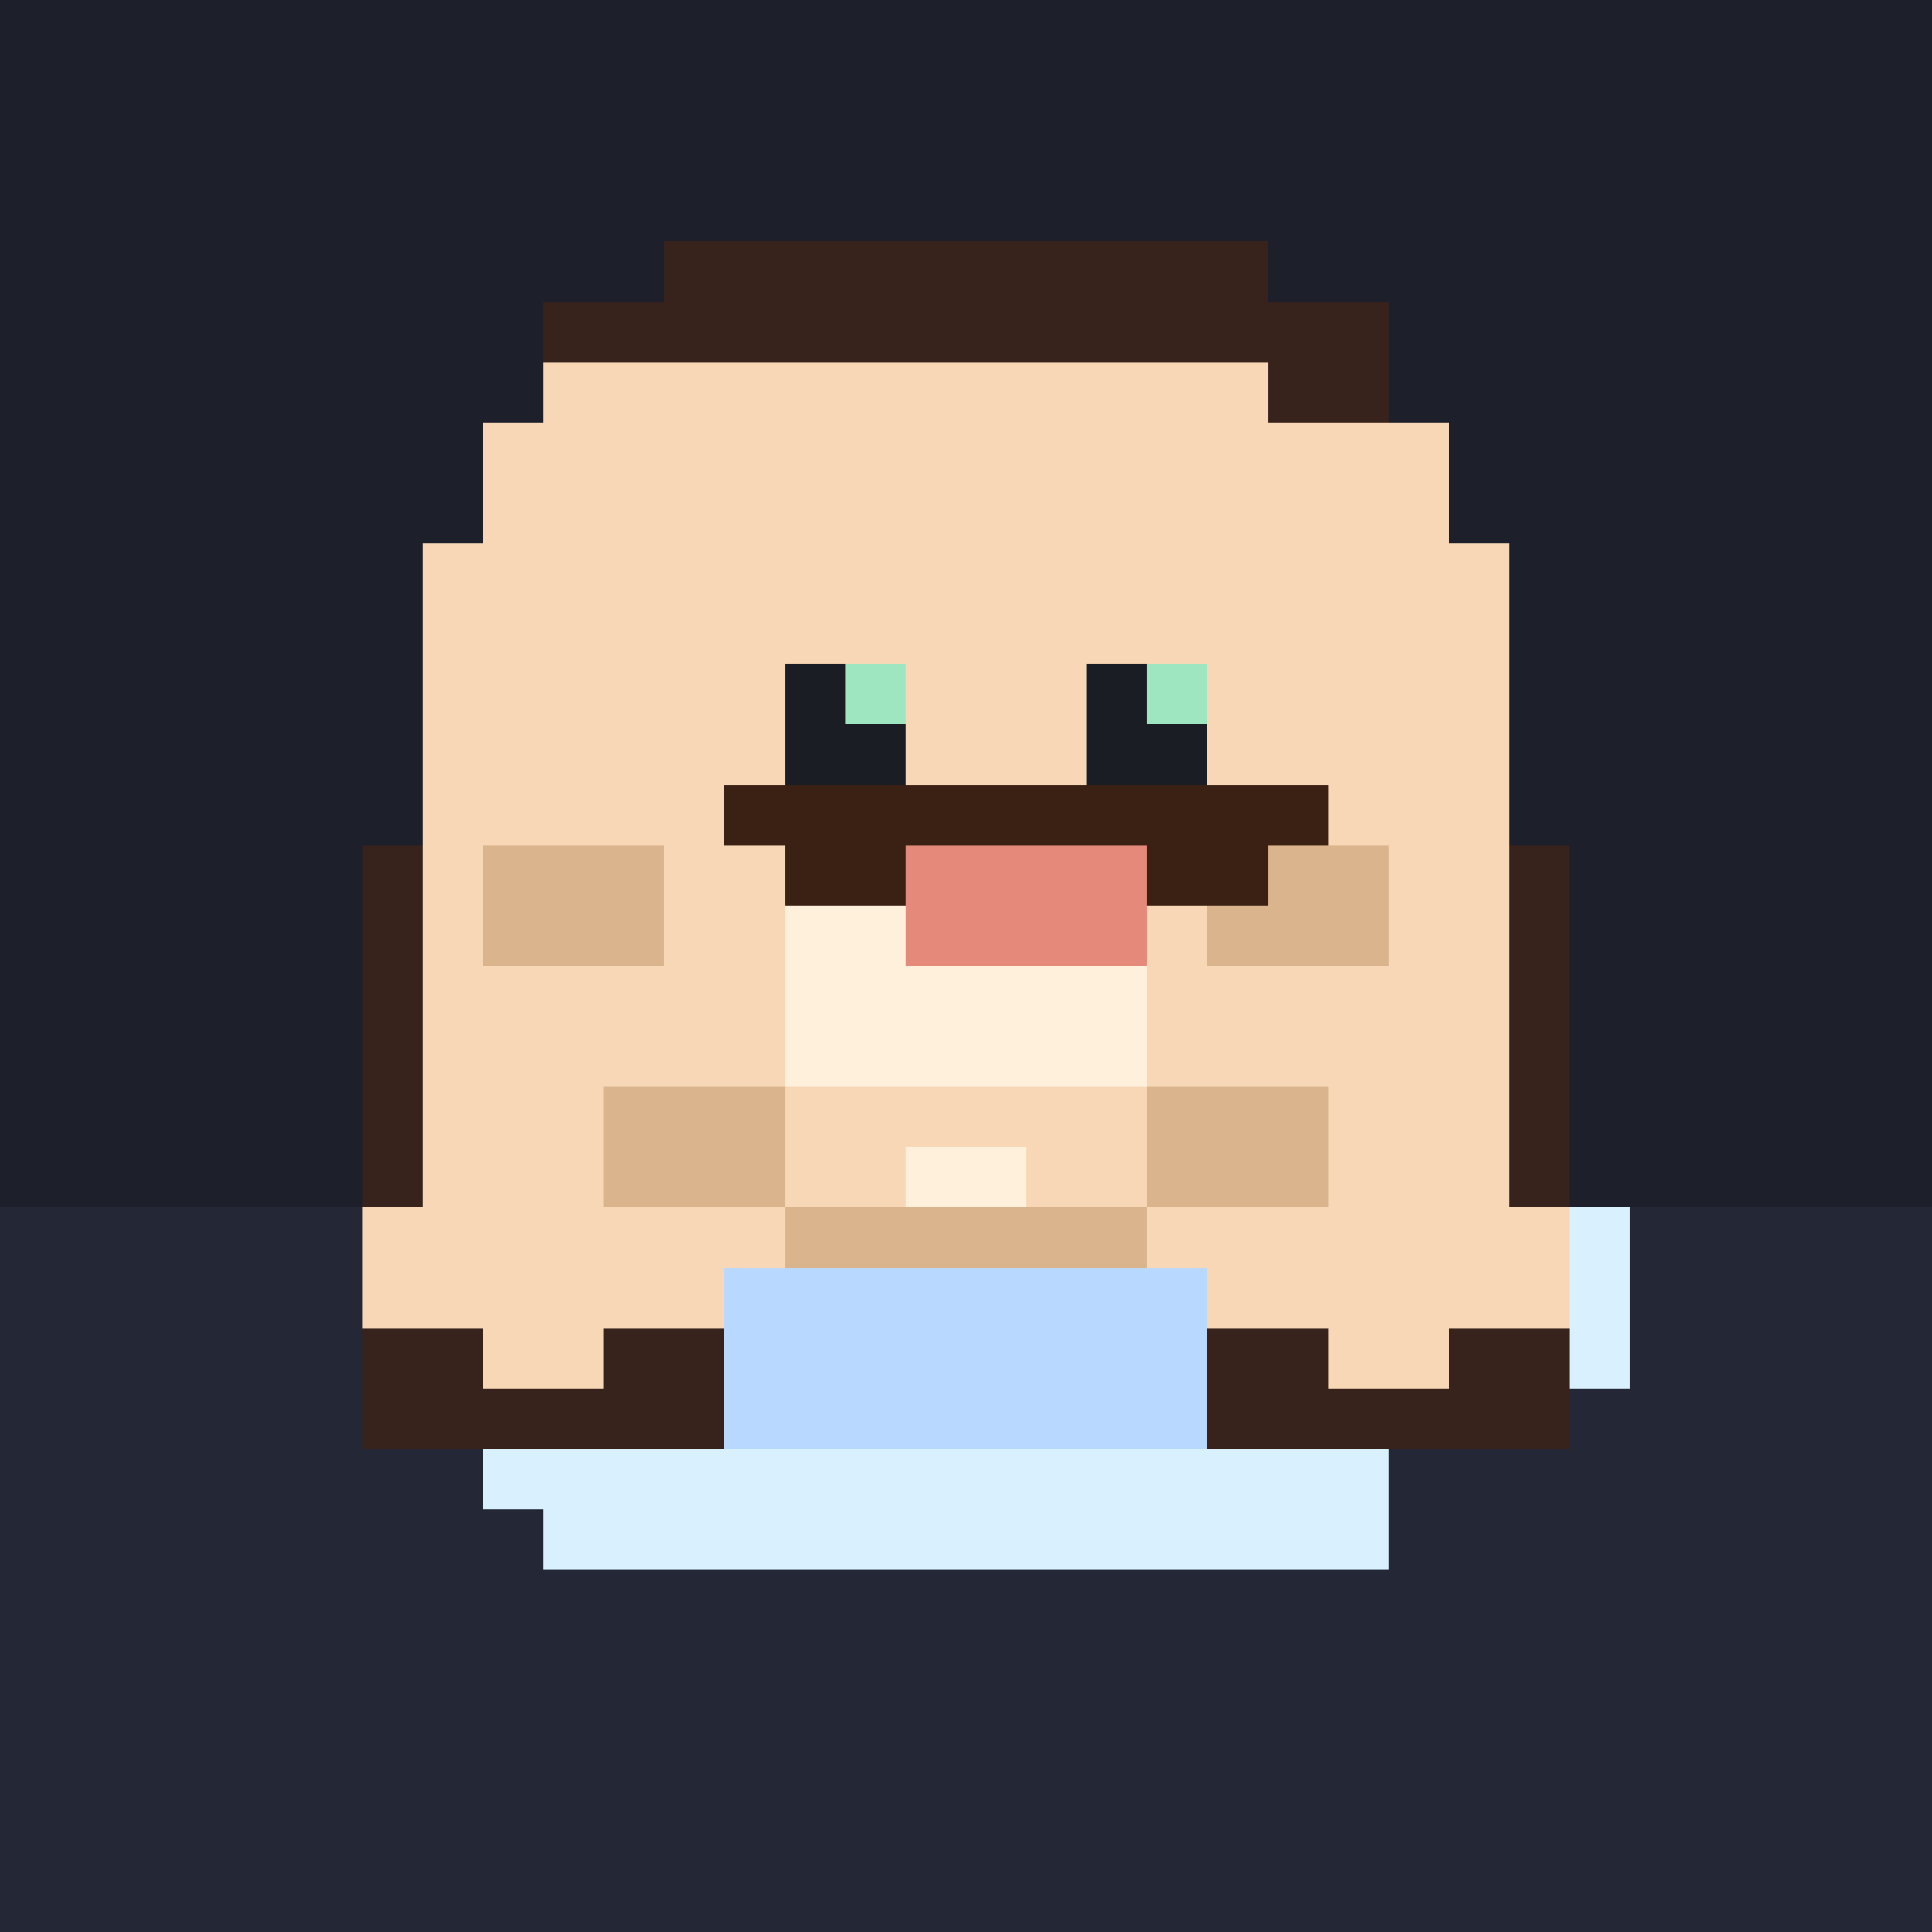
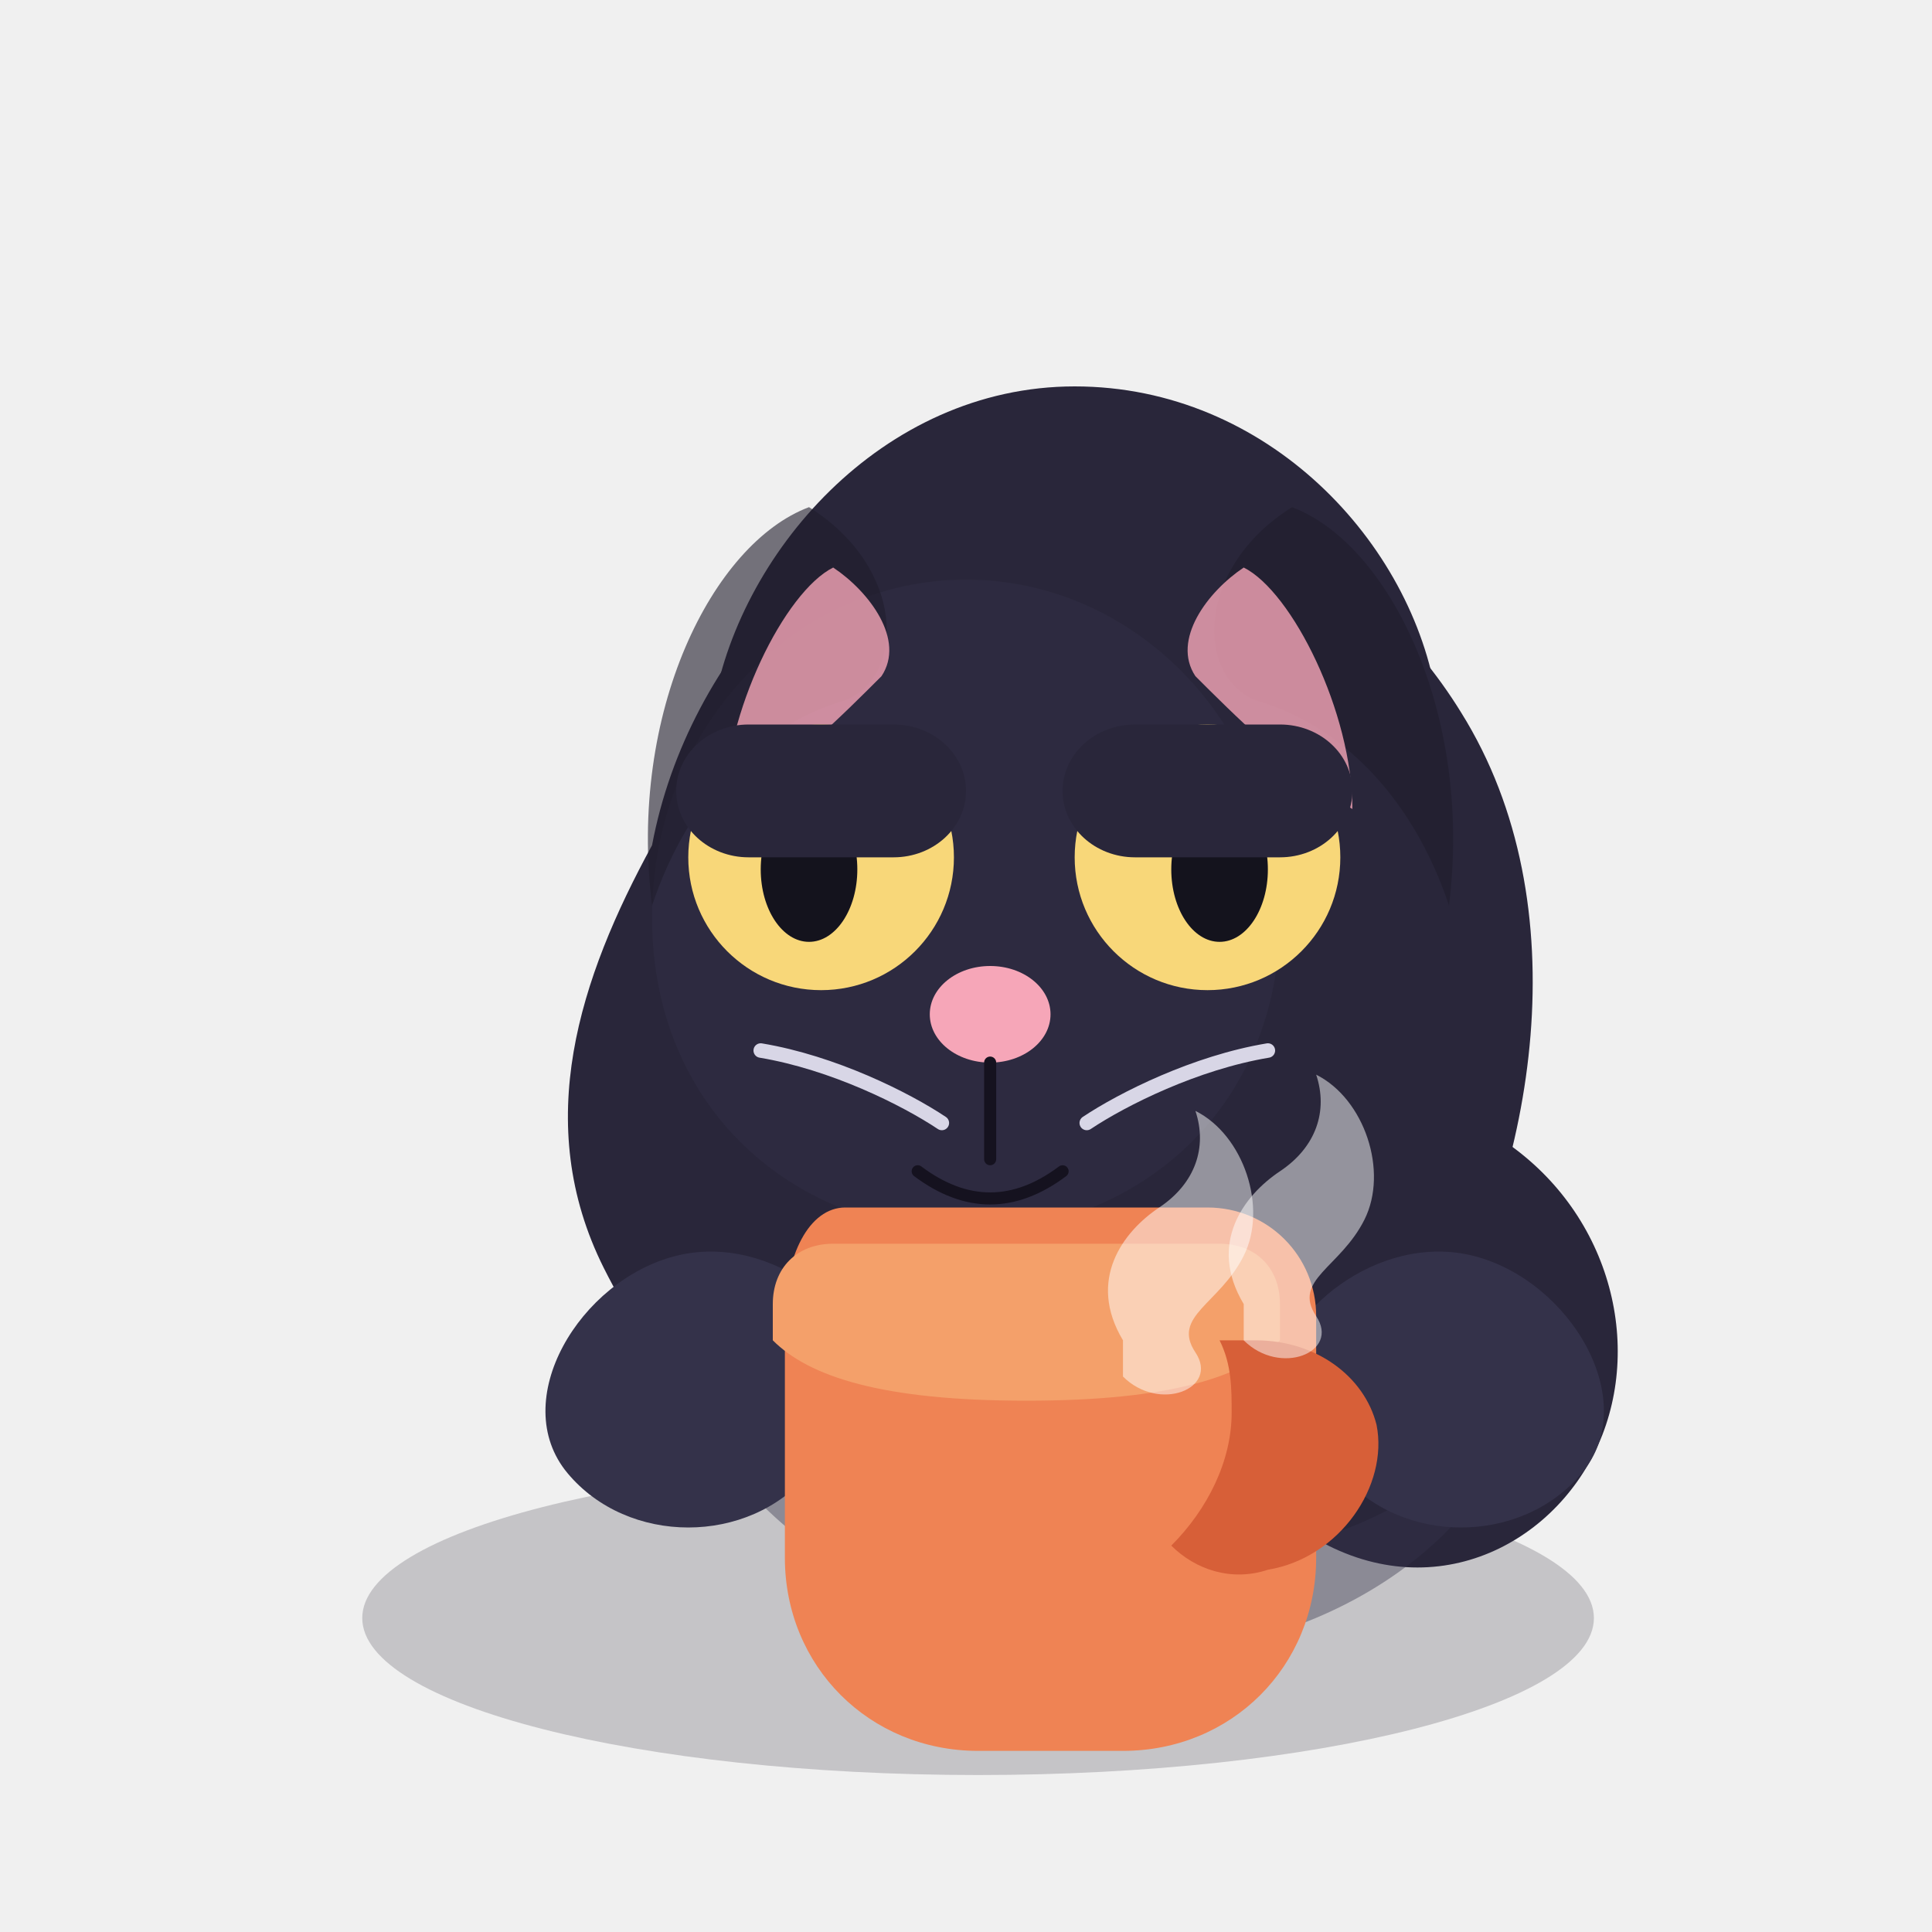
- <svg xmlns="http://www.w3.org/2000/svg" viewBox="0 0 32 32" shape-rendering="crispEdges">
-   <rect width="32" height="32" fill="#1d1f2b" />
-   <rect x="0" y="20" width="32" height="12" fill="#242836" />
-   <g id="mug" fill="#d9f1ff">
-     <rect x="9" y="18" width="14" height="8" />
-     <rect x="8" y="19" width="1" height="6" />
-     <rect x="23" y="19" width="3" height="5" />
-     <rect x="26" y="20" width="1" height="3" />
-     <rect x="24" y="21" width="2" height="1" />
-     <rect x="24" y="22" width="1" height="1" />
+ <svg xmlns="http://www.w3.org/2000/svg" width="320" height="320" viewBox="0 0 320 320" fill="none" role="img" aria-labelledby="title desc">
+   <style>
+     .shadow { fill: rgba(26, 22, 38, 0.2); }
+     .fur-dark { fill: #1f1d2c; }
+     .fur-medium { fill: #29263a; }
+     .fur-light { fill: #34324a; }
+     .inner-ear { fill: #f6a6b8; opacity: 0.8; }
+     .eye-sclera { fill: #f8d779; }
+     .eye-pupil { fill: #14131d; }
+     .eye-shine { fill: #ffffff; opacity: 0.85; }
+     .nose { fill: #f6a6b8; }
+     .whisker { stroke: #d8d6e6; stroke-width: 2.4; stroke-linecap: round; }
+     .line { fill: none; stroke: #15121f; stroke-width: 2; stroke-linecap: round; stroke-linejoin: round; }
+     .mug { fill: #ef8354; }
+     .mug-top { fill: #f4a06a; }
+     .steam path { fill: #ffffff; opacity: 0.5; }
+     .tail { transform-box: fill-box; transform-origin: 20% 80%; animation: tail-sway 3.8s ease-in-out infinite; }
+     .head { transform-box: fill-box; transform-origin: 50% 82%; animation: head-bob 4.6s ease-in-out infinite; }
+     .blink { transform-box: fill-box; transform-origin: 50% 0%; animation: blink 7s ease-in-out infinite; }
+     .steam { animation: steam-rise 3.6s ease-in-out infinite; transform-box: fill-box; transform-origin: 50% 100%; }
+     .paws { transform-box: fill-box; transform-origin: 50% 50%; animation: hug 3.2s ease-in-out infinite; }
+     @keyframes tail-sway {
+       0%, 100% { transform: rotate(10deg); }
+       50% { transform: rotate(-6deg); }
+     }
+     @keyframes head-bob {
+       0%, 100% { transform: translateY(0); }
+       50% { transform: translateY(-5px); }
+     }
+     @keyframes blink {
+       0%, 74%, 76%, 100% { transform: scaleY(0); }
+       75% { transform: scaleY(1); }
+     }
+     @keyframes steam-rise {
+       0% { opacity: 0.2; transform: translateY(10px) scale(0.9); }
+       50% { opacity: 0.6; }
+       100% { opacity: 0; transform: translateY(-18px) scale(1.1); }
+     }
+     @keyframes hug {
+       0%, 100% { transform: rotate(-2deg); }
+       50% { transform: rotate(3deg); }
+     }
+     @media (prefers-reduced-motion: reduce) {
+       .tail, .head, .blink, .steam, .paws { animation-duration: 0.01ms !important; animation-iteration-count: 1 !important; }
+     }
+   </style>
+   <ellipse class="shadow" cx="162" cy="268" rx="102" ry="26" />
+   <g class="cat">
+     <path class="tail fur-medium" d="M244 186c20 10 28 32 22 50-6 18-26 30-46 20-12-6-12-20-4-26s18-12 16-22c-2-10 6-18 12-22z" />
+     <g class="body">
+       <path class="fur-medium" d="M108 140c6-32 32-58 58-62 28-4 60 14 76 40 20 32 12 76-4 104s-44 40-68 38c-26-2-54-18-70-50-12-24-4-48 8-70z" />
+       <path class="fur-light" d="M132 224c10 18 38 34 64 34s48-12 58-32c-4 28-34 48-66 48-36 0-70-22-80-54 8 4 18 6 24 4z" opacity="0.4" />
+     </g>
+     <g class="paws">
+       <path class="fur-light" d="M134 244c-10 12-30 12-40 0-10-12 2-32 18-36s32 10 32 20c0 8-4 12-10 16z" />
+       <path class="fur-light" d="M222 244c10 12 30 12 40 0 10-12-2-32-18-36s-32 10-32 20c0 8 4 12 10 16z" />
+     </g>
+     <g class="head">
+       <path class="fur-medium" d="M118 118c4-26 28-54 60-54s56 26 60 52c4 24-6 54-20 66-12 10-26 14-40 14-14 0-28-4-40-14-16-12-24-34-20-64z" />
+       <path class="fur-light" d="M160 96c-28 0-52 24-52 56 0 32 24 52 52 52s52-20 52-52c0-32-24-56-52-56z" opacity="0.35" />
+       <path class="fur-dark" d="M134 84c-16 6-30 34-26 66 6-18 18-30 32-34 10-4 10-22-6-32z" opacity="0.6" />
+       <path class="fur-dark" d="M214 84c16 6 30 34 26 66-6-18-18-30-32-34-10-4-10-22 6-32z" opacity="0.6" />
+       <path class="inner-ear" d="M138 94c-8 4-18 24-18 40 10-6 20-16 26-22 4-6-2-14-8-18z" />
+       <path class="inner-ear" d="M206 94c8 4 18 24 18 40-10-6-20-16-26-22-4-6 2-14 8-18z" />
+       <g class="face">
+         <g class="eye" transform="translate(136 142)">
+           <circle class="eye-sclera" cx="0" cy="0" r="22" />
+           <ellipse class="eye-pupil" cx="-2" cy="2" rx="8" ry="12" />
+           <ellipse class="eye-shine" cx="-6" cy="-8" rx="6" ry="4" />
+           <rect class="fur-medium blink" x="-24" y="-22" width="48" height="22" rx="12" />
+         </g>
+         <g class="eye" transform="translate(200 142)">
+           <circle class="eye-sclera" cx="0" cy="0" r="22" />
+           <ellipse class="eye-pupil" cx="2" cy="2" rx="8" ry="12" />
+           <ellipse class="eye-shine" cx="6" cy="-8" rx="6" ry="4" />
+           <rect class="fur-medium blink" x="-24" y="-22" width="48" height="22" rx="12" />
+         </g>
+         <ellipse class="nose" cx="164" cy="168" rx="10" ry="8" />
+         <path class="line" d="M164 176v16" />
+         <path class="line" d="M152 194c8 6 16 6 24 0" />
+         <path class="whisker" d="M126 174c12 2 24 8 30 12" />
+         <path class="whisker" d="M210 174c-12 2-24 8-30 12" />
+       </g>
+     </g>
  </g>
-   <g fill="#b9d8ff">
-     <rect x="10" y="19" width="12" height="5" />
-     <rect x="11" y="20" width="10" height="3" />
+   <g class="mug" transform="translate(120 200)">
+     <path d="M20 0h60c10 0 18 8 18 18v40c0 18-14 32-32 32H42c-18 0-32-14-32-32V18C10 8 14 0 20 0z" />
+     <path class="mug-top" d="M18 6h64c6 0 10 4 10 10v6c-6 6-18 10-42 10-24 0-36-4-42-10v-6c0-6 4-10 10-10z" />
+     <path fill="#d75f38" d="M88 22c10 0 18 6 20 14 2 10-6 22-18 24-6 2-12 0-16-4 6-6 10-14 10-22 0-4 0-8-2-12 2 0 4 0 6 0z" />
  </g>
-   <g fill="#f5faff">
-     <rect x="13" y="10" width="2" height="6">
-       <animate attributeName="y" values="10;9;10" dur="1.8s" repeatCount="indefinite" />
-     </rect>
-     <rect x="17" y="8" width="2" height="8">
-       <animate attributeName="y" values="8;7;8" dur="2.2s" repeatCount="indefinite" />
-     </rect>
-   </g>
-   <g fill="#38221c">
-     <rect x="7" y="9" width="18" height="12" />
-     <rect x="8" y="7" width="16" height="5" />
-     <rect x="9" y="5" width="14" height="4" />
-     <rect x="11" y="4" width="10" height="2" />
-     <rect x="6" y="14" width="4" height="7" />
-     <rect x="22" y="14" width="4" height="7" />
-     <rect x="6" y="19" width="6" height="5" />
-     <rect x="20" y="19" width="6" height="5" />
-     <rect x="23" y="10" width="2" height="4" />
-     <rect x="7" y="10" width="2" height="4" />
-   </g>
-   <g fill="#f8d7b6">
-     <rect x="9" y="6" width="12" height="2" />
-     <rect x="8" y="7" width="16" height="5" />
-     <rect x="7" y="9" width="18" height="7" />
-     <rect x="8" y="15" width="16" height="6" />
-     <rect x="9" y="18" width="14" height="3" />
-     <rect x="10" y="19" width="12" height="2" />
-     <rect x="7" y="16" width="4" height="5" />
-     <rect x="21" y="16" width="4" height="5" />
-     <rect x="6" y="20" width="5" height="2" />
-     <rect x="21" y="20" width="5" height="2" />
-   </g>
-   <g fill="#d9b48c">
-     <rect x="8" y="14" width="3" height="2" />
-     <rect x="20" y="14" width="3" height="2" />
-     <rect x="10" y="18" width="3" height="2" />
-     <rect x="19" y="18" width="3" height="2" />
-     <rect x="13" y="20" width="6" height="1" />
-   </g>
-   <g fill="#fff0dc">
-     <rect x="13" y="15" width="6" height="3" />
-     <rect x="14" y="14" width="4" height="1" />
-     <rect x="15" y="19" width="2" height="1" />
-   </g>
-   <rect x="13" y="11" width="2" height="2" fill="#1b1d24" />
-   <rect x="18" y="11" width="2" height="2" fill="#1b1d24" />
-   <rect x="14" y="11" width="1" height="1" fill="#9de6c0" />
-   <rect x="19" y="11" width="1" height="1" fill="#9de6c0" />
-   <rect x="12" y="13" width="10" height="1" fill="#3b2014" />
-   <rect x="13" y="14" width="8" height="1" fill="#3b2014" />
-   <rect x="15" y="14" width="4" height="2" fill="#e58a7a" />
-   <g fill="#f8d7b6">
-     <rect x="9" y="20" width="3" height="2" />
-     <rect x="20" y="20" width="3" height="2" />
-     <rect x="8" y="21" width="2" height="2" />
-     <rect x="22" y="21" width="2" height="2" />
+   <g class="steam" transform="translate(186 194)">
+     <path d="M0 28c-6-10 0-18 6-22s8-10 6-16c8 4 12 16 8 24-4 8-12 10-8 16 4 6-6 10-12 4z" />
+     <path d="M20 22c-6-10 0-18 6-22s8-10 6-16c8 4 12 16 8 24-4 8-12 10-8 16 4 6-6 10-12 4z" opacity="0.6" />
  </g>
</svg>
